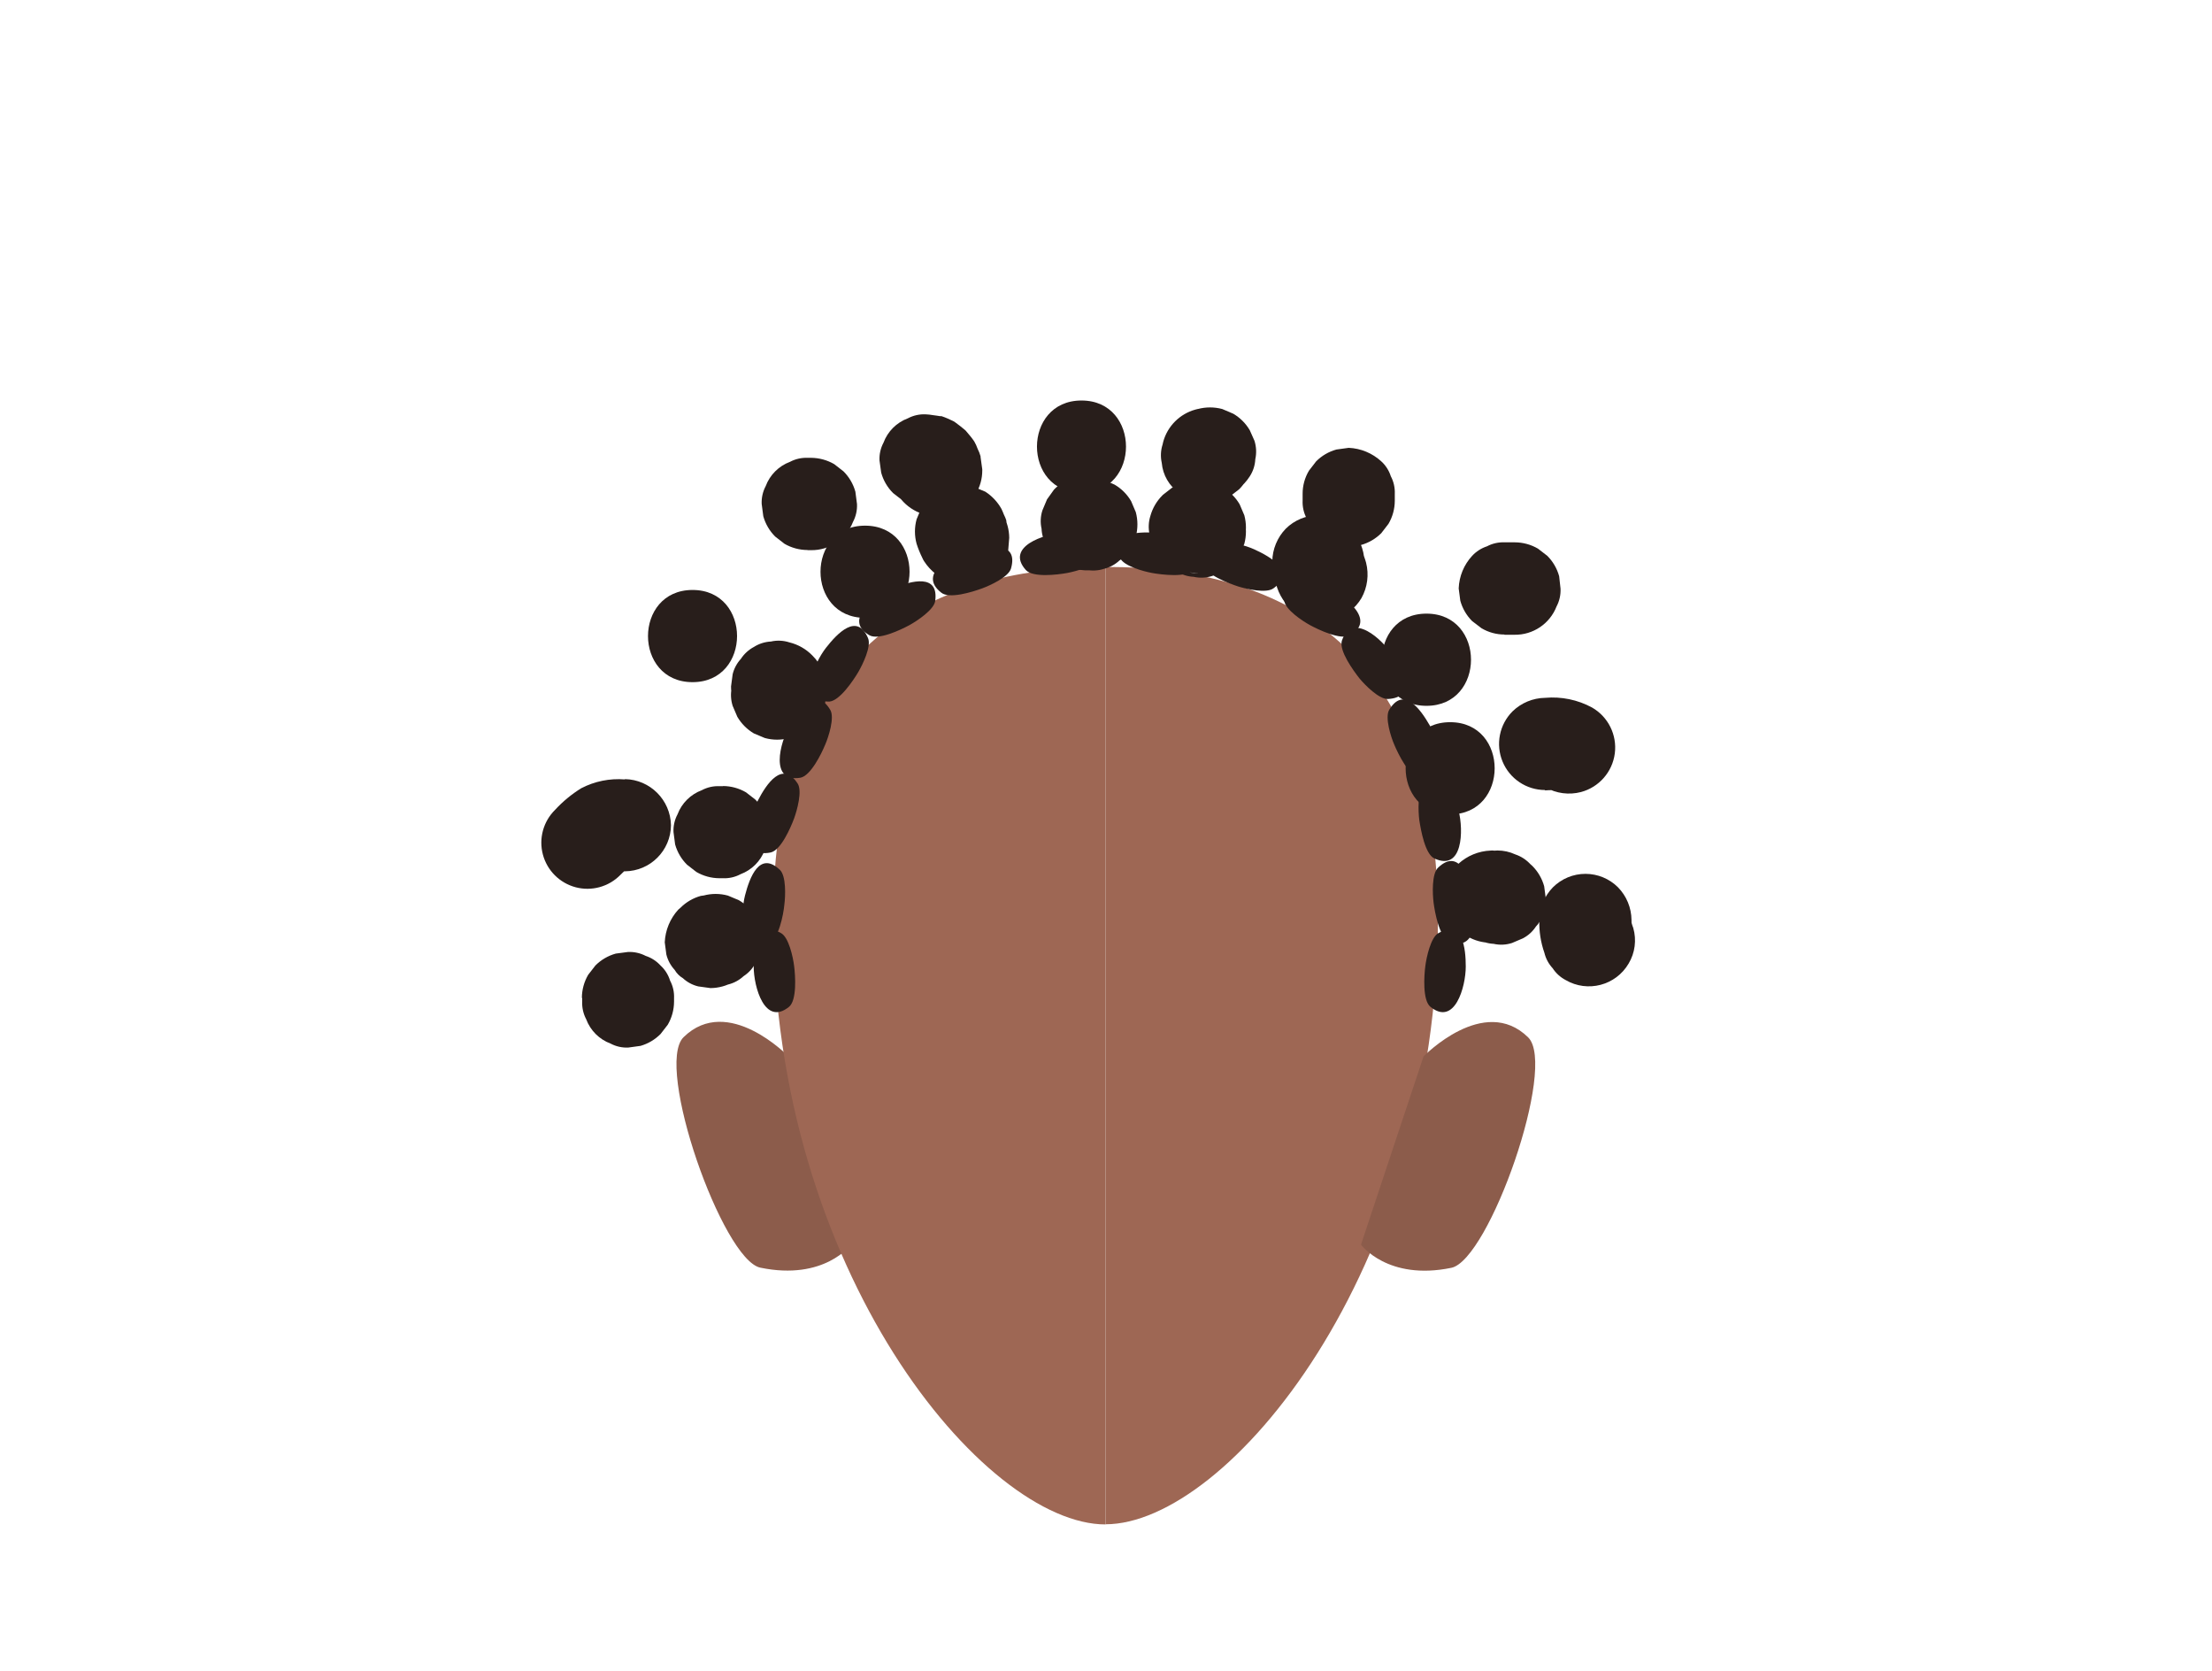
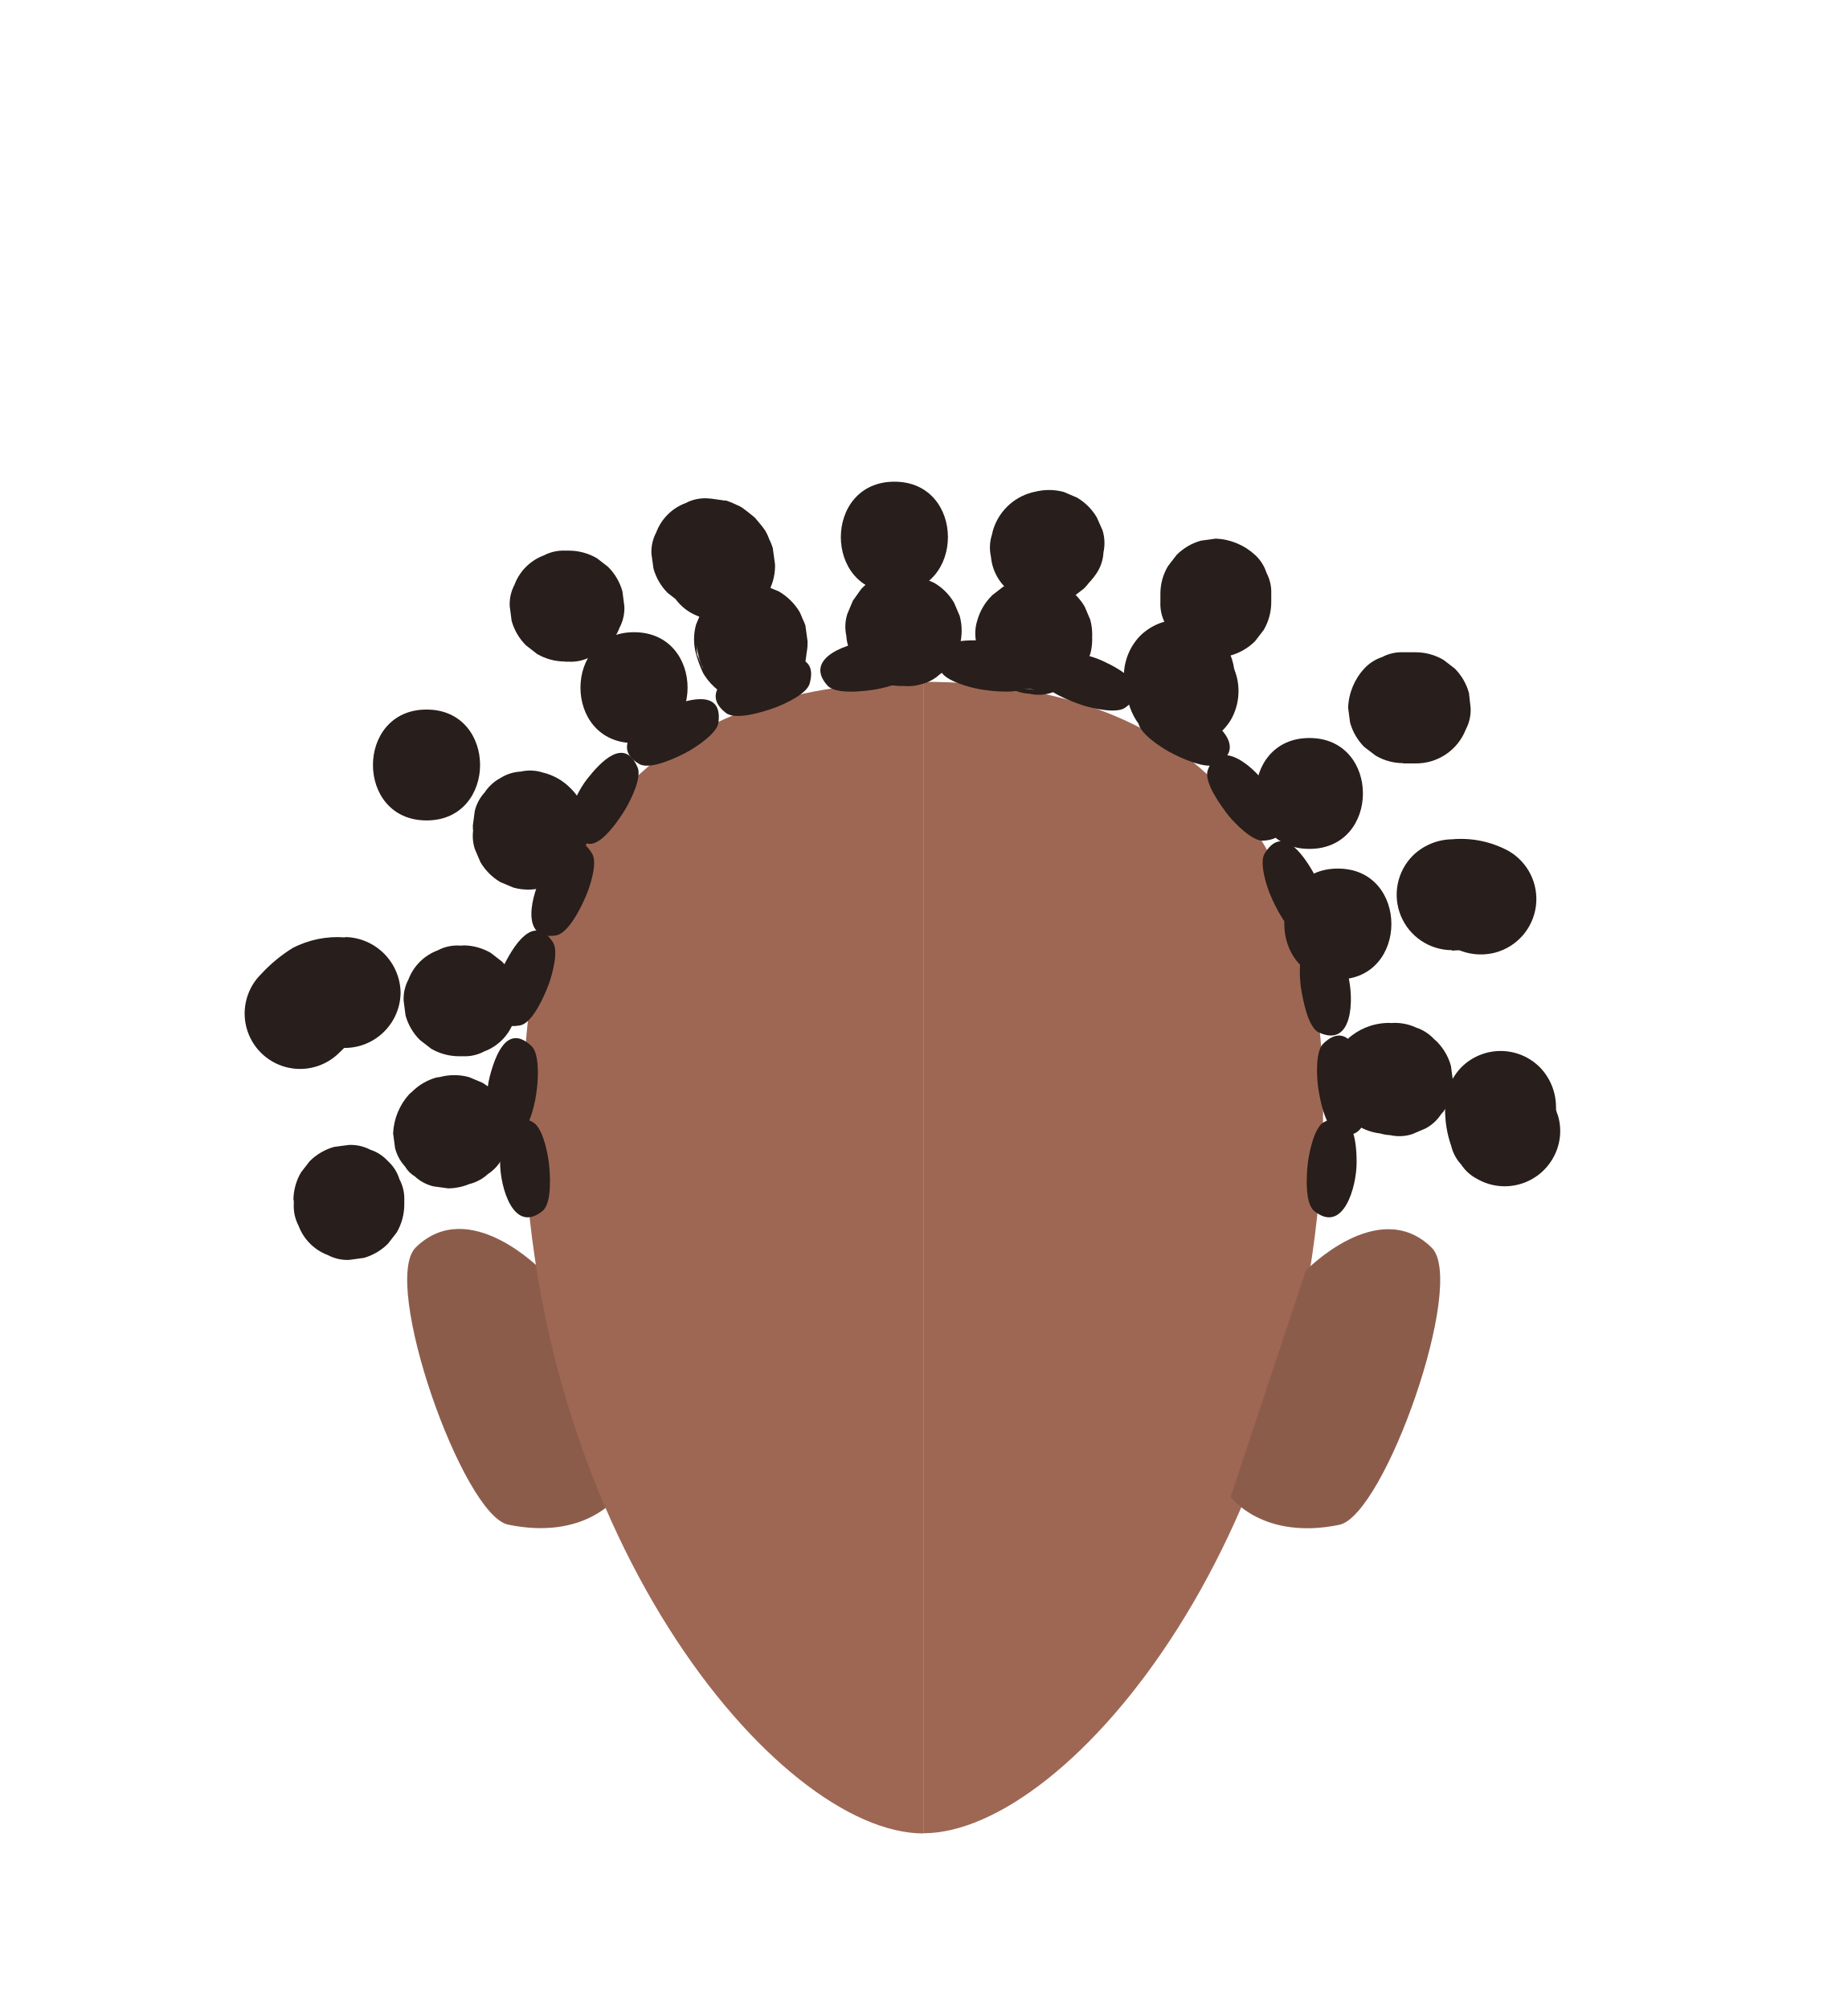
- <svg xmlns="http://www.w3.org/2000/svg" id="Calque_9" data-name="Calque 9" viewBox="0 0 288 217.42">
+ <svg xmlns="http://www.w3.org/2000/svg" id="Calque_9" data-name="Calque 9" viewBox="0 0 200 217.42">
  <defs>
    <style>.cls-1{fill:#9e6754;}.cls-2{fill:#8c5c4b;}.cls-3{fill:#281e1b;}</style>
  </defs>
-   <path class="cls-1" d="M143.94,73.79c23.91,0,43.28,11.2,43.28,45.61,0,46-27.44,79-43.28,79" />
-   <path class="cls-2" d="M177.2,162l8.14-24.49s7.88-8.13,13.62-2.49c3.82,3.75-5.09,29-10,30C180.66,166.73,177.2,162,177.2,162Z" />
-   <path class="cls-2" d="M110.8,162l-8.14-24.49S94.78,129.33,89,135c-3.82,3.75,5.09,29,10,30C107.34,166.73,110.8,162,110.8,162Z" />
-   <path class="cls-1" d="M143.94,198.42c-15.83,0-43.28-33-43.28-79,0-34.41,19.38-45.61,43.28-45.61" />
-   <path class="cls-3" d="M181.53,96.92c-.44-1-1.24-3.54-.66-4.52,1.88-3.15,4.07-.09,5.27,2,1.32,2.29,2.65,7.48-1.37,6.83C183.45,101,182.05,98.16,181.53,96.92Z" />
-   <path class="cls-3" d="M184.79,106.74c-.14-1.13-.25-3.75.58-4.54,2.65-2.52,3.94,1,4.54,3.33.66,2.56.55,7.91-3.15,6.21C185.54,111.18,185,108.07,184.79,106.74Z" />
-   <path class="cls-3" d="M185.58,125.71c.15-1.13.7-3.69,1.69-4.25,3.2-1.79,3.57,2,3.57,4.35,0,2.64-1.44,7.8-4.6,5.24C185.2,130.2,185.41,127,185.58,125.71Z" />
-   <path class="cls-3" d="M150,74.58c-1.12-.21-3.65-.89-4.15-1.92-1.62-3.28,2.14-3.46,4.53-3.33,2.64.14,7.72,1.85,5,4.87C154.49,75.19,151.36,74.82,150,74.58Z" />
-   <path class="cls-3" d="M170.55,81.36c-1-.55-3.18-2-3.33-3.13-.5-3.63,3.12-2.61,5.35-1.73,2.46,1,6.74,4.18,3.19,6.19C174.59,83.35,171.73,82,170.55,81.36Z" />
-   <path class="cls-3" d="M107.44,96.92c.44-1,1.25-3.54.66-4.52-1.87-3.15-4.07-.09-5.26,2-1.32,2.29-2.66,7.48,1.36,6.83C105.53,101,106.93,98.16,107.44,96.92Z" />
-   <path class="cls-3" d="M102.12,117.76c.15-1.14.25-3.75-.58-4.54-2.65-2.52-3.94,1-4.54,3.33-.65,2.55-.54,7.91,3.15,6.21C101.37,122.2,102,119.09,102.12,117.76Z" />
-   <path class="cls-3" d="M103.39,125.71c-.14-1.13-.69-3.69-1.69-4.25-3.2-1.79-3.57,2-3.57,4.35,0,2.64,1.44,7.8,4.6,5.24C103.77,130.2,103.56,127,103.39,125.71Z" />
-   <path class="cls-3" d="M138.94,74.58c1.13-.21,3.65-.89,4.16-1.92,1.61-3.28-2.15-3.46-4.53-3.33-2.64.14-7.72,1.85-5,4.87C134.48,75.19,137.62,74.82,138.94,74.58Z" />
-   <path class="cls-3" d="M118.42,81.36c1-.55,3.18-2,3.34-3.13.5-3.63-3.13-2.61-5.35-1.73-2.46,1-6.74,4.18-3.2,6.19C114.38,83.35,117.24,82,118.42,81.36Z" />
-   <path class="cls-3" d="M111.75,87.47c.58-1,1.72-3.34,1.27-4.4-1.42-3.37-4-.64-5.48,1.25-1.62,2.08-3.65,7,.42,7C109.3,91.24,111.07,88.62,111.75,87.47Z" />
-   <path class="cls-3" d="M127.86,76.59c1.07-.39,3.45-1.49,3.77-2.59,1-3.51-2.7-3-5-2.52-2.58.59-7.29,3.14-4.09,5.65C123.57,78,126.6,77.05,127.86,76.59Z" />
-   <path class="cls-3" d="M161.23,76.34c1.09.34,3.65.92,4.57.24,3-2.15-.28-4.06-2.46-5.06-2.4-1.1-7.69-2-6.68,2C157,74.81,160,75.94,161.23,76.34Z" />
-   <path class="cls-3" d="M177,88.3c.73.88,2.57,2.74,3.71,2.68,3.66-.2,2-3.56.68-5.58-1.41-2.23-5.39-5.82-6.68-2C174.32,84.71,176.19,87.26,177,88.3Z" />
-   <path class="cls-3" d="M103.39,106.53c.39-1.07,1.09-3.59.46-4.55-2-3.06-4.07.09-5.17,2.21-1.23,2.34-2.34,7.58,1.65,6.77C101.65,110.69,102.92,107.79,103.39,106.53Z" />
-   <path class="cls-3" d="M186.65,117.48c-.14-1.13-.25-3.75.58-4.54,2.65-2.52,3.94,1,4.54,3.33.66,2.56.55,7.91-3.15,6.21C187.4,121.92,186.82,118.81,186.65,117.48Z" />
-   <path class="cls-3" d="M112.63,80.42c7.72,0,7.73-12,0-12s-7.74,12,0,12Z" />
-   <path class="cls-3" d="M130.58,67a4,4,0,0,1-.24-.46l.6,1.43a2.53,2.53,0,0,1-.12-.36L126.63,75l.08,0-1.6.22h.1L123.62,75h0l-1.43-.6,0,0-1.21-.94,0,0-.93-1.21a.08.08,0,0,1,0,0l-.6-1.44a.44.44,0,0,1,0,.1l-.21-1.59v.18a6.62,6.62,0,0,0,1.75,4.24,6.76,6.76,0,0,0,4.25,1.76l1.59-.22a6,6,0,0,0,2.65-1.54l.94-1.21a6.09,6.09,0,0,0,.82-3V69.4l-.22-1.6a.2.2,0,0,0,0-.07,5.27,5.27,0,0,0-.31-.74c-.1-.25-.2-.5-.32-.75A6.35,6.35,0,0,0,128.29,64l-1.43-.6h0a6.32,6.32,0,0,0-3.37,0,4.47,4.47,0,0,0-2,1.07,4.58,4.58,0,0,0-1.55,1.69l-.6,1.43a6,6,0,0,0,0,3.19,13,13,0,0,0,.74,1.82,2.64,2.64,0,0,0,.23.44,6.66,6.66,0,0,0,3.58,2.75,6.75,6.75,0,0,0,4.63-.6l1.21-.94a6,6,0,0,0,1.54-2.65L131.4,70a6.09,6.09,0,0,0-.82-3Z" />
-   <path class="cls-3" d="M146.87,65.23l-.19-.27-8.21,8.2.63.28a4.48,4.48,0,0,0,2.23.71,4.56,4.56,0,0,0,2.4-.11,4.47,4.47,0,0,0,2-1.07,4.61,4.61,0,0,0,1.54-1.68l.61-1.44a6.16,6.16,0,0,0,0-3.19l-.61-1.43a6,6,0,0,0-2.15-2.15l-.63-.28-1.43-.6a4.56,4.56,0,0,0-2.4-.11,3,3,0,0,0-1.51.41,4.52,4.52,0,0,0-1.93,1.24L136.32,65l-.6,1.43a4.52,4.52,0,0,0-.11,2.39,4.38,4.38,0,0,0,.71,2.23l.19.28A4.61,4.61,0,0,0,138.05,73a4.45,4.45,0,0,0,2,1.07,6.72,6.72,0,0,0,4.62-.6l1.21-.94a6,6,0,0,0,1.55-2.65l.21-1.59a5.94,5.94,0,0,0-.82-3Z" />
-   <path class="cls-3" d="M159.25,63.52a6.65,6.65,0,0,0-3.42-.92,6.38,6.38,0,0,0-3.14.86l-.06,0-1.21.94a.47.47,0,0,0-.1.1,6.07,6.07,0,0,0-1.54,2.65,4.62,4.62,0,0,0-.11,2.39,4.49,4.49,0,0,0,.72,2.23A6,6,0,0,0,152.54,74l.65.37a4.51,4.51,0,0,0,2.23.71,4.56,4.56,0,0,0,2.4-.11,6.66,6.66,0,0,0,3.58-2.75l.61-1.44a6.16,6.16,0,0,0,0-3.19l-.61-1.43A6,6,0,0,0,159.25,64l-.65-.37L159.81,73l.09-.09-1.21.94.08,0-1.43.6.08,0-1.59.21H156l-1.6-.21.19,0-1.44-.6.08,0a4.51,4.51,0,0,0,2.23.71,4.56,4.56,0,0,0,2.4-.11,4.47,4.47,0,0,0,2-1.07,4.53,4.53,0,0,0,1.54-1.68l.61-1.44a6.16,6.16,0,0,0,0-3.19l-.61-1.43a6,6,0,0,0-2.15-2.15Z" />
-   <path class="cls-3" d="M165.64,73.1a10.6,10.6,0,0,0,.23,2,3.89,3.89,0,0,0,.12.49c.1.31.22.61.3.92A6.61,6.61,0,0,0,169.05,80a4.49,4.49,0,0,0,2.23.72,4.63,4.63,0,0,0,2.39-.11,6.1,6.1,0,0,0,3.59-2.76,6.3,6.3,0,0,0,.6-4.62c-.12-.48-.34-.92-.42-1.41l.21,1.6a2.17,2.17,0,0,1,0-.36,6.7,6.7,0,0,0-1.76-4.24,6.7,6.7,0,0,0-4.24-1.76,6.06,6.06,0,0,0-4.25,1.76,6.26,6.26,0,0,0-1.75,4.24Z" />
-   <path class="cls-3" d="M105.14,71.61h.44a5.78,5.78,0,0,0,5.48-3.68,4.52,4.52,0,0,0,.52-2.32L111.37,64a6,6,0,0,0-1.55-2.65l-1.21-.94a6.09,6.09,0,0,0-3-.82h-.44a4.56,4.56,0,0,0-2.31.52,5.39,5.39,0,0,0-3.17,3.17,4.51,4.51,0,0,0-.52,2.31l.21,1.6a6,6,0,0,0,1.55,2.65l1.21.94a6,6,0,0,0,3,.81Z" />
-   <path class="cls-3" d="M120.55,65.89h.15l-1.6-.22a1.29,1.29,0,0,1,.35.1l-1.43-.6.26.14-1.22-.93a1.87,1.87,0,0,1,.32.31l-.94-1.21a1.28,1.28,0,0,1,.15.25L116,62.31a1.4,1.4,0,0,1,.1.35l-.21-1.6v.15a4.46,4.46,0,0,0,.52,2.31,6.18,6.18,0,0,0,5.48,3.69l1.6-.21a6,6,0,0,0,2.65-1.55l.93-1.21a5.89,5.89,0,0,0,.82-3v-.15l-.22-1.59V59.4a5.47,5.47,0,0,0-.39-1,5.33,5.33,0,0,0-.43-.94c-.25-.38-.69-.92-1-1.27l-.12-.14-.11-.1c-.38-.32-.87-.71-1.28-1l-.25-.15c-.44-.21-1-.47-1.5-.63l-.18,0c-.29-.06-.67-.09-.9-.13a7.46,7.46,0,0,0-1-.11,4.51,4.51,0,0,0-2.31.52,5.39,5.39,0,0,0-3.17,3.17,4.46,4.46,0,0,0-.52,2.31l.22,1.59a6,6,0,0,0,1.54,2.65l1.21.94a6,6,0,0,0,3,.82Z" />
-   <path class="cls-3" d="M140.81,64.13c7.72,0,7.73-12,0-12s-7.73,12,0,12Z" />
-   <path class="cls-3" d="M156,53.22l-.36.09a6,6,0,0,0-4.19,4.19l-.08.35a4.56,4.56,0,0,0-.11,2.4,5.34,5.34,0,0,0,2.26,3.91,4.58,4.58,0,0,0,2,1.08l1.59.21a5.94,5.94,0,0,0,3-.82l1.22-.94A6.07,6.07,0,0,0,162.89,61l.08-.35-4.19,4.19.36-.09A6.66,6.66,0,0,0,162.72,62a4.49,4.49,0,0,0,.72-2.23,4.66,4.66,0,0,0-.11-2.4L162.72,56a6,6,0,0,0-2.15-2.15l-1.43-.61a6.16,6.16,0,0,0-3.19,0Z" />
-   <path class="cls-3" d="M181.6,65.17v-.88a4.51,4.51,0,0,0-.52-2.31,4.43,4.43,0,0,0-1.24-1.93,6.7,6.7,0,0,0-4.24-1.76l-1.6.22a5.94,5.94,0,0,0-2.64,1.54l-.94,1.22a5.83,5.83,0,0,0-.82,3v.88a4.52,4.52,0,0,0,.52,2.32,6.13,6.13,0,0,0,5.48,3.68l1.59-.21a6.07,6.07,0,0,0,2.65-1.54l.94-1.22a5.94,5.94,0,0,0,.82-3Z" />
-   <path class="cls-3" d="M102.77,96.06a6.3,6.3,0,0,0,3-1.71,4.79,4.79,0,0,0,1.33-2.06,7.7,7.7,0,0,0,.33-.8l.21-1.6v-.06a6.29,6.29,0,0,0-1.87-4.51,6.22,6.22,0,0,0-3-1.71,4.52,4.52,0,0,0-2.39-.11,4.58,4.58,0,0,0-2.23.71,4.67,4.67,0,0,0-1.69,1.55,4.56,4.56,0,0,0-1.07,2l-.21,1.59a5.84,5.84,0,0,0,.82,3l.93,1.22a6.12,6.12,0,0,0,2.65,1.54l.21,0-1.43-.6.12.07-1.21-.94.07.07-.94-1.21a.36.36,0,0,1,.07.1l-.61-1.43a.24.24,0,0,1,0,.08l-.21-1.59a.21.21,0,0,1,0,.11l.21-1.59a.24.24,0,0,1,0,.08L96.47,87a.36.36,0,0,1-.07.1l.94-1.21-.07.07L98.48,85l-.12.07,1.43-.6-.21,0A6.61,6.61,0,0,0,96,87.25a4.49,4.49,0,0,0-.72,2.23,4.63,4.63,0,0,0,.11,2.39L96,93.3a6.09,6.09,0,0,0,2.15,2.16l1.43.6a6,6,0,0,0,3.19,0Z" />
-   <path class="cls-3" d="M90.17,88.79c7.72,0,7.73-12,0-12s-7.74,12,0,12Z" />
-   <path class="cls-3" d="M94.13,102.33h-.44a4.46,4.46,0,0,0-2.31.52A5.39,5.39,0,0,0,88.21,106a4.46,4.46,0,0,0-.52,2.31l.21,1.6a6,6,0,0,0,1.55,2.64l1.21.94a6,6,0,0,0,3,.82h.44a4.46,4.46,0,0,0,2.31-.52,5.39,5.39,0,0,0,3.17-3.17,4.46,4.46,0,0,0,.52-2.31l-.21-1.59a6,6,0,0,0-1.55-2.65l-1.21-.94a6,6,0,0,0-3-.82Z" />
-   <path class="cls-3" d="M81.36,101.45a10.49,10.49,0,0,0-5.69,1.15,16.36,16.36,0,0,0-3.4,2.81,6,6,0,1,0,8.49,8.48c.53-.51,1-1,1.62-1.5l-1.21.93a4.9,4.9,0,0,1,.92-.53l-1.44.6a5.85,5.85,0,0,1,.8-.2l-1.59.22c.5,0,1,0,1.5,0a6.05,6.05,0,0,0,6-6,6.12,6.12,0,0,0-6-6Z" />
-   <path class="cls-3" d="M91.66,116.64a1.89,1.89,0,0,0-.41.1l-.09,0c-.45.19-1,.42-1.47.63l-.2.1,7.27,9.42.29-.26a4.38,4.38,0,0,0,1.24-1.93,4.46,4.46,0,0,0,.52-2.31,4.51,4.51,0,0,0-.52-2.31,4.43,4.43,0,0,0-1.24-1.93l-1.21-.94a6.09,6.09,0,0,0-3-.82l-1.6.22a6,6,0,0,0-2.64,1.54l-.29.25a6.76,6.76,0,0,0-1.76,4.25l.21,1.59a4.58,4.58,0,0,0,1.08,2,3,3,0,0,0,1.07,1.08,4.47,4.47,0,0,0,2,1.07l1.6.22a6.09,6.09,0,0,0,3-.82l.21-.11-1.43.6a2.35,2.35,0,0,1,.52-.14,4.58,4.58,0,0,0,2-1.08,4.53,4.53,0,0,0,1.54-1.68,4.38,4.38,0,0,0,.71-2.23,4.52,4.52,0,0,0-.1-2.39l-.61-1.44a6,6,0,0,0-2.15-2.15l-1.43-.6a6,6,0,0,0-3.19,0Z" />
-   <path class="cls-3" d="M75.8,129.91v.44a4.51,4.51,0,0,0,.52,2.31,5.39,5.39,0,0,0,3.17,3.17,4.46,4.46,0,0,0,2.31.52l1.6-.22A6,6,0,0,0,86,134.59l.94-1.21a6,6,0,0,0,.82-3v-.44a4.46,4.46,0,0,0-.52-2.31A4.38,4.38,0,0,0,86,125.67a4.49,4.49,0,0,0-1.93-1.25,4.56,4.56,0,0,0-2.31-.51l-1.59.21a6,6,0,0,0-2.65,1.55l-.94,1.21a6,6,0,0,0-.82,3Z" />
-   <path class="cls-3" d="M185.73,91.87c7.72,0,7.73-12,0-12s-7.74,12,0,12Z" />
-   <path class="cls-3" d="M195.86,82.62h1.32a5.78,5.78,0,0,0,5.48-3.68,4.52,4.52,0,0,0,.52-2.32L203,75a6,6,0,0,0-1.54-2.65l-1.22-.94a6,6,0,0,0-3-.82h-1.32a4.52,4.52,0,0,0-2.32.52,4.58,4.58,0,0,0-1.93,1.24,6.62,6.62,0,0,0-1.75,4.24l.21,1.6a6,6,0,0,0,1.54,2.65l1.22.93a5.84,5.84,0,0,0,3,.82Z" />
-   <path class="cls-3" d="M188.81,106c7.72,0,7.73-12,0-12s-7.73,12,0,12Z" />
-   <path class="cls-3" d="M201.14,102.88a12.94,12.94,0,0,1,2,0l-1.59-.21a3.38,3.38,0,0,1,.75.22l-1.44-.61a2.08,2.08,0,0,1,.36.2,6.18,6.18,0,0,0,4.63.61,6,6,0,0,0,1.43-11,10.81,10.81,0,0,0-6.11-1.26,6.22,6.22,0,0,0-4.24,1.76,6,6,0,0,0,4.24,10.24Z" />
-   <path class="cls-3" d="M194.09,122.7a2,2,0,0,1,.49,0l-1.59-.22a2.85,2.85,0,0,1,.39.11l-1.44-.6a2.75,2.75,0,0,1,.3.14,4.46,4.46,0,0,0,2.23.72,4.53,4.53,0,0,0,2.39-.11l1.43-.61a4.55,4.55,0,0,0,1.69-1.54,3,3,0,0,0,.77-1.32,4.51,4.51,0,0,0,.51-2.32l-.21-1.59a6,6,0,0,0-1.54-2.65l-.29-.26a4.68,4.68,0,0,0-1.93-1.24,5.51,5.51,0,0,0-4.63,0,4.68,4.68,0,0,0-1.93,1.24l-.94,1.22a6,6,0,0,0-.82,3l.22,1.59a6,6,0,0,0,1.54,2.65l.29.26,7.27-9.43-.29-.15c-.47-.21-1-.47-1.51-.63l-.19,0a8.13,8.13,0,0,0-.92-.13c-.27,0-.61-.1-.92-.12a1.54,1.54,0,0,0-.37,0,6.62,6.62,0,0,0-4.24,1.75,4.56,4.56,0,0,0-1.24,1.94,4.46,4.46,0,0,0-.52,2.31l.22,1.59a6,6,0,0,0,1.54,2.65l1.22.94a6,6,0,0,0,3,.82Z" />
-   <path class="cls-3" d="M200.42,119.78a11.76,11.76,0,0,0,.66,4.24,4.47,4.47,0,0,0,1.07,2,4.55,4.55,0,0,0,1.69,1.54,6,6,0,0,0,8.21-2.15,5.87,5.87,0,0,0,.6-4.62,6.85,6.85,0,0,1-.39-1.46l.21,1.59a11.52,11.52,0,0,1-.05-1.18,6.17,6.17,0,0,0-1.75-4.24,6,6,0,0,0-8.49,0,6.25,6.25,0,0,0-1.76,4.24Z" />
+   <path class="cls-1" d="M99.94,73.79c23.91,0,43.28,11.2,43.28,45.61,0,46-27.44,79-43.28,79" />
+   <path class="cls-2" d="M133.2,162l8.14-24.49s7.88-8.13,13.62-2.49c3.82,3.75-5.09,29-10,30C136.66,166.73,133.2,162,133.2,162Z" />
+   <path class="cls-2" d="M66.8,162l-8.14-24.49S50.78,129.33,45,135c-3.82,3.75,5.09,29,10,30C63.34,166.73,66.8,162,66.8,162Z" />
+   <path class="cls-1" d="M99.94,198.42c-15.83,0-43.28-33-43.28-79C56.66,85,76,73.79,99.94,73.79" />
+   <path class="cls-3" d="M137.53,96.92c-.44-1-1.24-3.54-.66-4.52,1.88-3.15,4.07-.09,5.27,2,1.32,2.29,2.65,7.48-1.37,6.83C139.45,101,138.05,98.16,137.53,96.92Z" />
+   <path class="cls-3" d="M140.79,106.74c-.14-1.13-.25-3.75.58-4.54,2.65-2.52,3.94,1,4.54,3.33.66,2.56.55,7.91-3.15,6.21C141.54,111.18,141,108.07,140.79,106.74Z" />
+   <path class="cls-3" d="M141.58,125.71c.15-1.13.7-3.69,1.69-4.25,3.2-1.79,3.57,2,3.57,4.35,0,2.64-1.44,7.8-4.6,5.24C141.2,130.2,141.41,127,141.58,125.71Z" />
+   <path class="cls-3" d="M106,74.58c-1.12-.21-3.65-.89-4.15-1.92-1.62-3.28,2.14-3.46,4.53-3.33,2.64.14,7.72,1.85,5,4.87C110.49,75.19,107.36,74.82,106,74.58Z" />
+   <path class="cls-3" d="M126.55,81.36c-1-.55-3.18-2-3.33-3.13-.5-3.63,3.12-2.61,5.35-1.73,2.46,1,6.74,4.18,3.19,6.19C130.59,83.35,127.73,82,126.55,81.36Z" />
+   <path class="cls-3" d="M63.44,96.92c.44-1,1.25-3.54.66-4.52-1.87-3.15-4.07-.09-5.26,2-1.32,2.29-2.66,7.48,1.36,6.83C61.53,101,62.93,98.16,63.44,96.92Z" />
+   <path class="cls-3" d="M58.12,117.76c.15-1.14.25-3.75-.58-4.54-2.65-2.52-3.94,1-4.54,3.33-.65,2.55-.54,7.91,3.15,6.21C57.37,122.2,58,119.09,58.12,117.76Z" />
+   <path class="cls-3" d="M59.39,125.71c-.14-1.13-.69-3.69-1.69-4.25-3.2-1.79-3.57,2-3.57,4.35,0,2.64,1.44,7.8,4.6,5.24C59.77,130.2,59.56,127,59.39,125.71Z" />
+   <path class="cls-3" d="M94.94,74.58c1.13-.21,3.65-.89,4.16-1.92,1.61-3.28-2.15-3.46-4.53-3.33-2.64.14-7.72,1.85-5,4.87C90.48,75.19,93.62,74.82,94.94,74.58Z" />
+   <path class="cls-3" d="M74.42,81.36c1-.55,3.18-2,3.34-3.13.5-3.63-3.13-2.61-5.35-1.73-2.46,1-6.74,4.18-3.2,6.19C70.38,83.35,73.24,82,74.42,81.36Z" />
+   <path class="cls-3" d="M67.75,87.47c.58-1,1.72-3.34,1.27-4.4-1.42-3.37-4-.64-5.48,1.25-1.62,2.08-3.65,7,.42,7C65.3,91.24,67.07,88.62,67.75,87.47Z" />
+   <path class="cls-3" d="M83.86,76.59c1.07-.39,3.45-1.49,3.77-2.59,1-3.51-2.7-3-5-2.52-2.58.59-7.29,3.14-4.09,5.65C79.57,78,82.6,77.05,83.86,76.59Z" />
+   <path class="cls-3" d="M117.23,76.34c1.09.34,3.65.92,4.57.24,3-2.15-.28-4.06-2.46-5.06-2.4-1.1-7.69-2-6.68,2C113,74.81,116,75.94,117.23,76.34Z" />
+   <path class="cls-3" d="M133,88.3c.73.88,2.57,2.74,3.71,2.68,3.66-.2,2-3.56.68-5.58-1.41-2.23-5.39-5.82-6.68-2C130.32,84.71,132.19,87.26,133,88.3Z" />
+   <path class="cls-3" d="M59.39,106.53c.39-1.07,1.09-3.59.46-4.55-2-3.06-4.07.09-5.17,2.21-1.23,2.34-2.34,7.58,1.65,6.77C57.65,110.69,58.92,107.79,59.39,106.53Z" />
+   <path class="cls-3" d="M142.65,117.48c-.14-1.13-.25-3.75.58-4.54,2.65-2.52,3.94,1,4.54,3.33.66,2.56.55,7.91-3.15,6.21C143.4,121.92,142.82,118.81,142.65,117.48Z" />
+   <path class="cls-3" d="M68.63,80.42c7.72,0,7.73-12,0-12s-7.74,12,0,12Z" />
+   <path class="cls-3" d="M86.58,67a4,4,0,0,1-.24-.46l.6,1.43a2.53,2.53,0,0,1-.12-.36L82.63,75l.08,0-1.6.22h.1L79.62,75h0l-1.43-.6,0,0-1.21-.94,0,0-.93-1.21a.08.08,0,0,1,0,0l-.6-1.44a.44.44,0,0,1,0,.1L75.4,69.4v.18a6.62,6.62,0,0,0,1.75,4.24,6.76,6.76,0,0,0,4.25,1.76L83,75.36a6,6,0,0,0,2.65-1.54l.94-1.21a6.09,6.09,0,0,0,.82-3V69.4l-.22-1.6a.2.2,0,0,0,0-.07,5.27,5.27,0,0,0-.31-.74c-.1-.25-.2-.5-.32-.75A6.35,6.35,0,0,0,84.29,64l-1.43-.6h0a6.32,6.32,0,0,0-3.37,0,4.47,4.47,0,0,0-2,1.07,4.58,4.58,0,0,0-1.55,1.69l-.6,1.43a6,6,0,0,0,0,3.19A13,13,0,0,0,76,72.61a2.64,2.64,0,0,0,.23.44A6.66,6.66,0,0,0,79.8,75.8a6.75,6.75,0,0,0,4.63-.6l1.21-.94a6,6,0,0,0,1.54-2.65L87.4,70a6.09,6.09,0,0,0-.82-3Z" />
+   <path class="cls-3" d="M102.87,65.23l-.19-.27-8.21,8.2.63.28a4.48,4.48,0,0,0,2.23.71,4.56,4.56,0,0,0,2.4-.11,4.47,4.47,0,0,0,2-1.07,4.61,4.61,0,0,0,1.54-1.68l.61-1.44a6.16,6.16,0,0,0,0-3.19l-.61-1.43a6,6,0,0,0-2.15-2.15l-.63-.28-1.43-.6a4.56,4.56,0,0,0-2.4-.11,3,3,0,0,0-1.51.41,4.52,4.52,0,0,0-1.93,1.24L92.32,65l-.6,1.43a4.52,4.52,0,0,0-.11,2.39A4.38,4.38,0,0,0,92.32,71l.19.28A4.61,4.61,0,0,0,94.05,73a4.45,4.45,0,0,0,2,1.07,6.72,6.72,0,0,0,4.62-.6l1.21-.94a6,6,0,0,0,1.55-2.65l.21-1.59a5.94,5.94,0,0,0-.82-3Z" />
+   <path class="cls-3" d="M115.25,63.52a6.65,6.65,0,0,0-3.42-.92,6.38,6.38,0,0,0-3.14.86l-.06,0-1.21.94a.47.47,0,0,0-.1.1,6.07,6.07,0,0,0-1.54,2.65,4.62,4.62,0,0,0-.11,2.39,4.49,4.49,0,0,0,.72,2.23A6,6,0,0,0,108.54,74l.65.37a4.51,4.51,0,0,0,2.23.71,4.56,4.56,0,0,0,2.4-.11,6.66,6.66,0,0,0,3.58-2.75l.61-1.44a6.16,6.16,0,0,0,0-3.19l-.61-1.43A6,6,0,0,0,115.25,64l-.65-.37L115.81,73l.09-.09-1.21.94.08,0-1.43.6.08,0-1.59.21H112l-1.6-.21.19,0-1.44-.6a.2.2,0,0,1,.08,0,4.51,4.51,0,0,0,2.23.71,4.56,4.56,0,0,0,2.4-.11,4.47,4.47,0,0,0,2-1.07,4.53,4.53,0,0,0,1.54-1.68l.61-1.44a6.16,6.16,0,0,0,0-3.19l-.61-1.43a6,6,0,0,0-2.15-2.15Z" />
+   <path class="cls-3" d="M121.64,73.1a10.6,10.6,0,0,0,.23,2,3.89,3.89,0,0,0,.12.49c.1.31.22.61.3.92A6.61,6.61,0,0,0,125.05,80a4.49,4.49,0,0,0,2.23.72,4.63,4.63,0,0,0,2.39-.11,6.1,6.1,0,0,0,3.59-2.76,6.3,6.3,0,0,0,.6-4.62c-.12-.48-.34-.92-.42-1.41l.21,1.6a2.17,2.17,0,0,1,0-.36,6.7,6.7,0,0,0-1.76-4.24,6.7,6.7,0,0,0-4.24-1.76,6.06,6.06,0,0,0-4.25,1.76,6.26,6.26,0,0,0-1.75,4.24Z" />
+   <path class="cls-3" d="M61.14,71.61h.44a4.46,4.46,0,0,0,2.31-.51,5.39,5.39,0,0,0,3.17-3.17,4.52,4.52,0,0,0,.52-2.32L67.37,64a6,6,0,0,0-1.55-2.65l-1.21-.94a6.09,6.09,0,0,0-3-.82h-.44a4.56,4.56,0,0,0-2.31.52,5.39,5.39,0,0,0-3.17,3.17,4.51,4.51,0,0,0-.52,2.31l.21,1.6a6,6,0,0,0,1.55,2.65l1.21.94a6,6,0,0,0,3,.81Z" />
+   <path class="cls-3" d="M76.55,65.89h.15l-1.6-.22a1.29,1.29,0,0,1,.35.1L74,65.18l.26.14-1.22-.93a1.87,1.87,0,0,1,.32.31l-.94-1.21a1.28,1.28,0,0,1,.15.25L72,62.31a1.4,1.4,0,0,1,.1.35l-.21-1.6v.15a4.46,4.46,0,0,0,.52,2.31,5.39,5.39,0,0,0,3.17,3.17,4.51,4.51,0,0,0,2.31.52l1.6-.21a6,6,0,0,0,2.65-1.55l.93-1.21a5.89,5.89,0,0,0,.82-3v-.15l-.22-1.59V59.4a5.47,5.47,0,0,0-.39-1,5.33,5.33,0,0,0-.43-.94c-.25-.38-.69-.92-1-1.27l-.12-.14-.11-.1c-.38-.32-.87-.71-1.28-1l-.25-.15c-.44-.21-1-.47-1.5-.63l-.18,0c-.29-.06-.67-.09-.9-.13a7.46,7.46,0,0,0-1-.11,4.51,4.51,0,0,0-2.31.52,5.39,5.39,0,0,0-3.17,3.17,4.46,4.46,0,0,0-.52,2.31l.22,1.59a6,6,0,0,0,1.54,2.65l1.21.94a6,6,0,0,0,3,.82Z" />
+   <path class="cls-3" d="M96.81,64.13c7.72,0,7.73-12,0-12s-7.73,12,0,12Z" />
+   <path class="cls-3" d="M112,53.22l-.36.09a6,6,0,0,0-4.19,4.19l-.08.35a4.56,4.56,0,0,0-.11,2.4,5.34,5.34,0,0,0,2.26,3.91,4.58,4.58,0,0,0,2,1.08l1.59.21a5.94,5.94,0,0,0,3-.82l1.22-.94A6.07,6.07,0,0,0,118.89,61l.08-.35-4.19,4.19.36-.09A6.66,6.66,0,0,0,118.72,62a4.49,4.49,0,0,0,.72-2.23,4.66,4.66,0,0,0-.11-2.4L118.72,56a6,6,0,0,0-2.15-2.15l-1.43-.61a6.16,6.16,0,0,0-3.19,0Z" />
+   <path class="cls-3" d="M137.6,65.17v-.88a4.51,4.51,0,0,0-.52-2.31,4.43,4.43,0,0,0-1.24-1.93,6.7,6.7,0,0,0-4.24-1.76l-1.6.22a5.94,5.94,0,0,0-2.64,1.54l-.94,1.22a5.83,5.83,0,0,0-.82,3v.88a4.52,4.52,0,0,0,.52,2.32,6.13,6.13,0,0,0,5.48,3.68l1.59-.21a6.07,6.07,0,0,0,2.65-1.54l.94-1.22a5.94,5.94,0,0,0,.82-3Z" />
+   <path class="cls-3" d="M58.77,96.06a6.3,6.3,0,0,0,3-1.71,4.79,4.79,0,0,0,1.33-2.06,7.7,7.7,0,0,0,.33-.8l.21-1.6v-.06a6.29,6.29,0,0,0-1.87-4.51,6.22,6.22,0,0,0-3-1.71,4.52,4.52,0,0,0-2.39-.11,4.58,4.58,0,0,0-2.23.71,4.67,4.67,0,0,0-1.69,1.55,4.56,4.56,0,0,0-1.07,2l-.21,1.59a5.84,5.84,0,0,0,.82,3l.93,1.22a6.12,6.12,0,0,0,2.65,1.54l.21,0-1.43-.6.12.07-1.21-.94.07.07-.94-1.21a.36.36,0,0,1,.07.1l-.61-1.43a.24.24,0,0,1,0,.08l-.21-1.59a.21.21,0,0,1,0,.11l.21-1.59a.24.24,0,0,1,0,.08L52.47,87a.36.36,0,0,1-.07.1l.94-1.21-.07.07L54.48,85l-.12.07,1.43-.6-.21,0a4.56,4.56,0,0,0-2,1.07A4.55,4.55,0,0,0,52,87.25a4.49,4.49,0,0,0-.72,2.23,4.63,4.63,0,0,0,.11,2.39L52,93.3a6.09,6.09,0,0,0,2.15,2.16l1.43.6a6,6,0,0,0,3.19,0Z" />
+   <path class="cls-3" d="M46.17,88.79c7.72,0,7.73-12,0-12s-7.74,12,0,12Z" />
+   <path class="cls-3" d="M50.13,102.33h-.44a4.46,4.46,0,0,0-2.31.52A5.39,5.39,0,0,0,44.21,106a4.46,4.46,0,0,0-.52,2.31l.21,1.6a6,6,0,0,0,1.55,2.64l1.21.94a6,6,0,0,0,3,.82h.44a4.46,4.46,0,0,0,2.31-.52,5.39,5.39,0,0,0,3.17-3.17,4.46,4.46,0,0,0,.52-2.31l-.21-1.59a6,6,0,0,0-1.55-2.65l-1.21-.94a6,6,0,0,0-3-.82Z" />
+   <path class="cls-3" d="M37.36,101.45a10.49,10.49,0,0,0-5.69,1.15,16.36,16.36,0,0,0-3.4,2.81,6,6,0,1,0,8.49,8.48c.53-.51,1-1,1.62-1.5l-1.21.93a4.9,4.9,0,0,1,.92-.53l-1.44.6a5.85,5.85,0,0,1,.8-.2l-1.59.22c.5,0,1,0,1.5,0a6.05,6.05,0,0,0,6-6,6.12,6.12,0,0,0-6-6Z" />
+   <path class="cls-3" d="M47.66,116.64a1.89,1.89,0,0,0-.41.1l-.09,0c-.45.19-1,.42-1.47.63l-.2.1,7.27,9.42.29-.26a4.38,4.38,0,0,0,1.24-1.93,4.46,4.46,0,0,0,.52-2.31,4.51,4.51,0,0,0-.52-2.31,4.43,4.43,0,0,0-1.24-1.93l-1.21-.94a6.09,6.09,0,0,0-3-.82l-1.6.22a6,6,0,0,0-2.64,1.54l-.29.25a6.76,6.76,0,0,0-1.76,4.25l.21,1.59a4.58,4.58,0,0,0,1.08,2,3,3,0,0,0,1.07,1.08,4.47,4.47,0,0,0,2,1.07l1.6.22a6.09,6.09,0,0,0,3-.82l.21-.11-1.43.6a2.35,2.35,0,0,1,.52-.14,4.58,4.58,0,0,0,2-1.08,4.53,4.53,0,0,0,1.54-1.68,4.38,4.38,0,0,0,.71-2.23,4.52,4.52,0,0,0-.1-2.39l-.61-1.44a6,6,0,0,0-2.15-2.15l-1.43-.6a6,6,0,0,0-3.19,0Z" />
+   <path class="cls-3" d="M31.8,129.91v.44a4.51,4.51,0,0,0,.52,2.31,5.39,5.39,0,0,0,3.17,3.17,4.46,4.46,0,0,0,2.31.52l1.6-.22A6,6,0,0,0,42,134.59l.94-1.21a6,6,0,0,0,.82-3v-.44a4.46,4.46,0,0,0-.52-2.31A4.38,4.38,0,0,0,42,125.67a4.49,4.49,0,0,0-1.93-1.25,4.56,4.56,0,0,0-2.31-.51l-1.59.21a6,6,0,0,0-2.65,1.55l-.94,1.21a6,6,0,0,0-.82,3Z" />
+   <path class="cls-3" d="M141.73,91.87c7.72,0,7.73-12,0-12s-7.74,12,0,12Z" />
+   <path class="cls-3" d="M151.86,82.62h1.32a5.78,5.78,0,0,0,5.48-3.68,4.52,4.52,0,0,0,.52-2.32L159,75a6,6,0,0,0-1.54-2.65l-1.22-.94a6,6,0,0,0-3-.82h-1.32a4.52,4.52,0,0,0-2.32.52,4.58,4.58,0,0,0-1.93,1.24,6.62,6.62,0,0,0-1.75,4.24l.21,1.6a6,6,0,0,0,1.54,2.65l1.22.93a5.84,5.84,0,0,0,3,.82Z" />
+   <path class="cls-3" d="M144.81,106c7.72,0,7.73-12,0-12s-7.73,12,0,12Z" />
+   <path class="cls-3" d="M157.14,102.88a12.94,12.94,0,0,1,2,0l-1.59-.21a3.38,3.38,0,0,1,.75.22l-1.44-.61a2.08,2.08,0,0,1,.36.2,6.18,6.18,0,0,0,4.63.61,6,6,0,0,0,1.43-11,10.81,10.81,0,0,0-6.11-1.26,6.22,6.22,0,0,0-4.24,1.76,6,6,0,0,0,4.24,10.24Z" />
+   <path class="cls-3" d="M150.09,122.7a2,2,0,0,1,.49,0l-1.59-.22a2.85,2.85,0,0,1,.39.11l-1.44-.6a2.75,2.75,0,0,1,.3.14,4.46,4.46,0,0,0,2.23.72,4.53,4.53,0,0,0,2.39-.11l1.43-.61a4.55,4.55,0,0,0,1.69-1.54,3,3,0,0,0,.77-1.32,4.51,4.51,0,0,0,.51-2.32l-.21-1.59a6,6,0,0,0-1.54-2.65l-.29-.26a4.68,4.68,0,0,0-1.93-1.24,5.51,5.51,0,0,0-4.63,0,4.68,4.68,0,0,0-1.93,1.24l-.94,1.22a6,6,0,0,0-.82,3l.22,1.59a6,6,0,0,0,1.54,2.65l.29.26,7.27-9.43-.29-.15c-.47-.21-1-.47-1.51-.63l-.19,0a8.13,8.13,0,0,0-.92-.13c-.27,0-.61-.1-.92-.12a1.54,1.54,0,0,0-.37,0,6.62,6.62,0,0,0-4.24,1.75,4.56,4.56,0,0,0-1.24,1.94,4.46,4.46,0,0,0-.52,2.31l.22,1.59a6,6,0,0,0,1.54,2.65l1.22.94a6,6,0,0,0,3,.82Z" />
+   <path class="cls-3" d="M156.42,119.78a11.76,11.76,0,0,0,.66,4.24,4.47,4.47,0,0,0,1.07,2,4.55,4.55,0,0,0,1.69,1.54,6,6,0,0,0,8.21-2.15,5.87,5.87,0,0,0,.6-4.62,6.85,6.85,0,0,1-.39-1.46l.21,1.59a11.52,11.52,0,0,1-.05-1.18,6.17,6.17,0,0,0-1.75-4.24,6,6,0,0,0-8.49,0,6.25,6.25,0,0,0-1.76,4.24Z" />
</svg>
